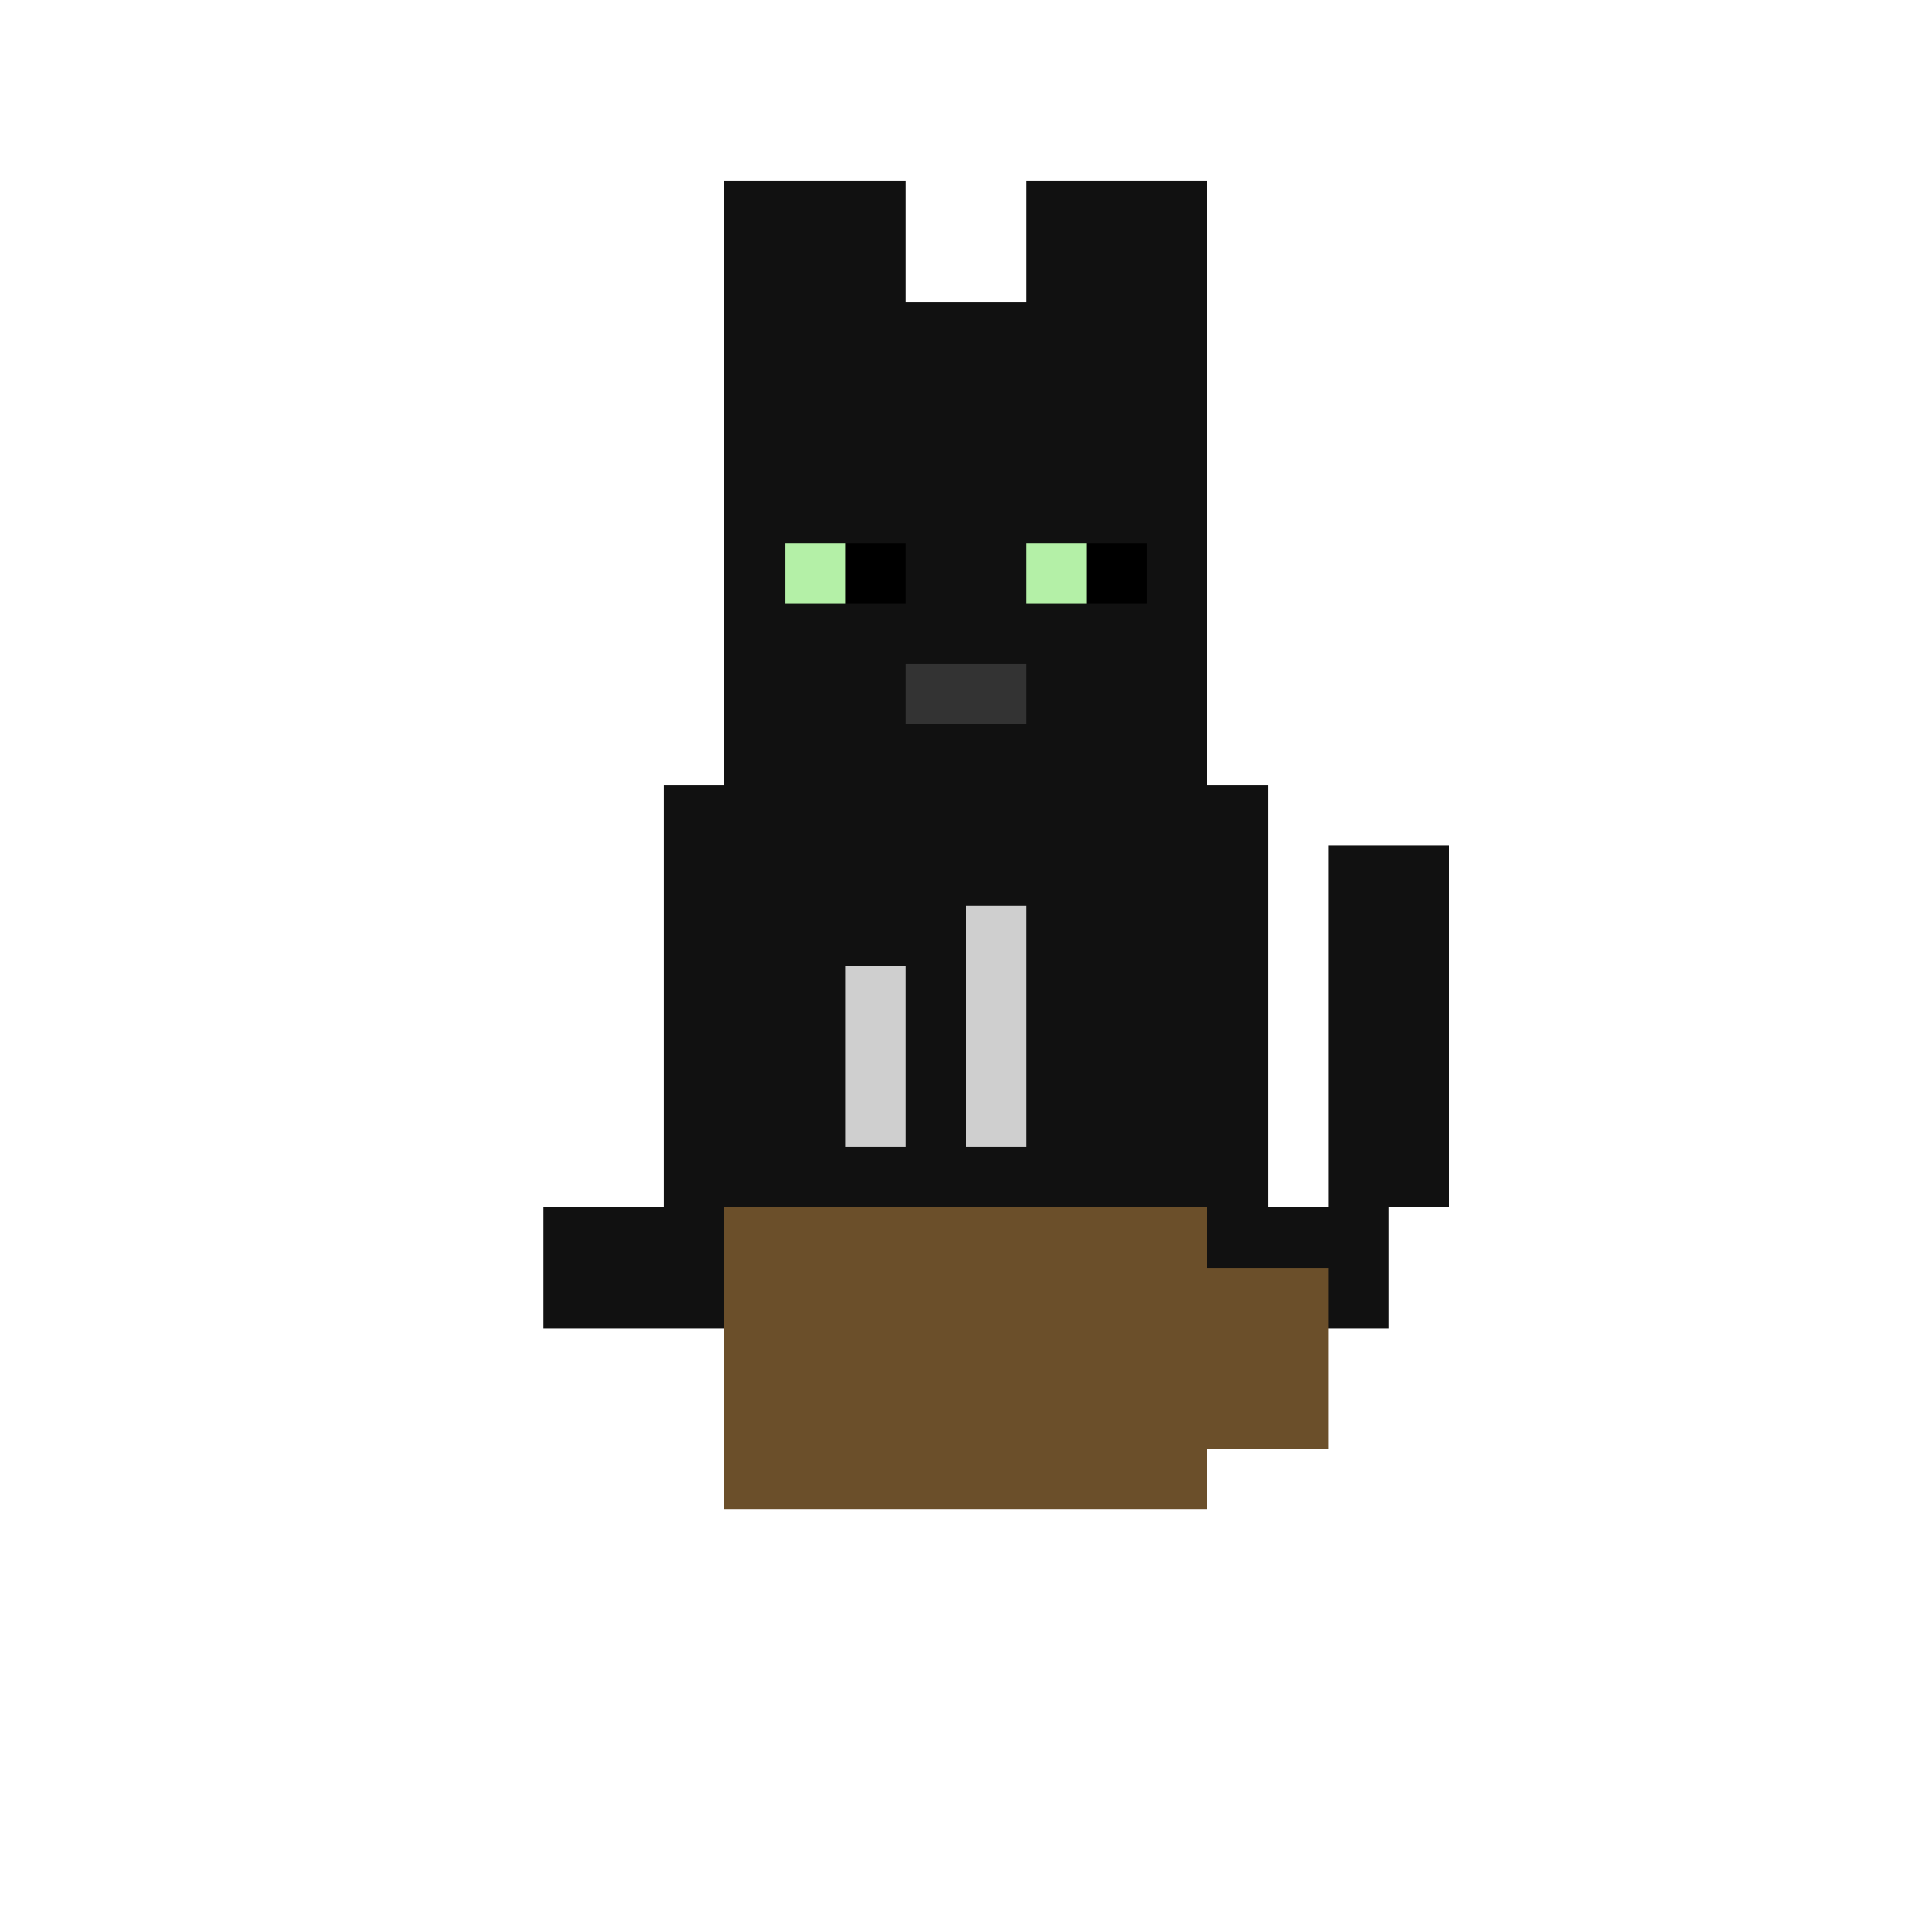
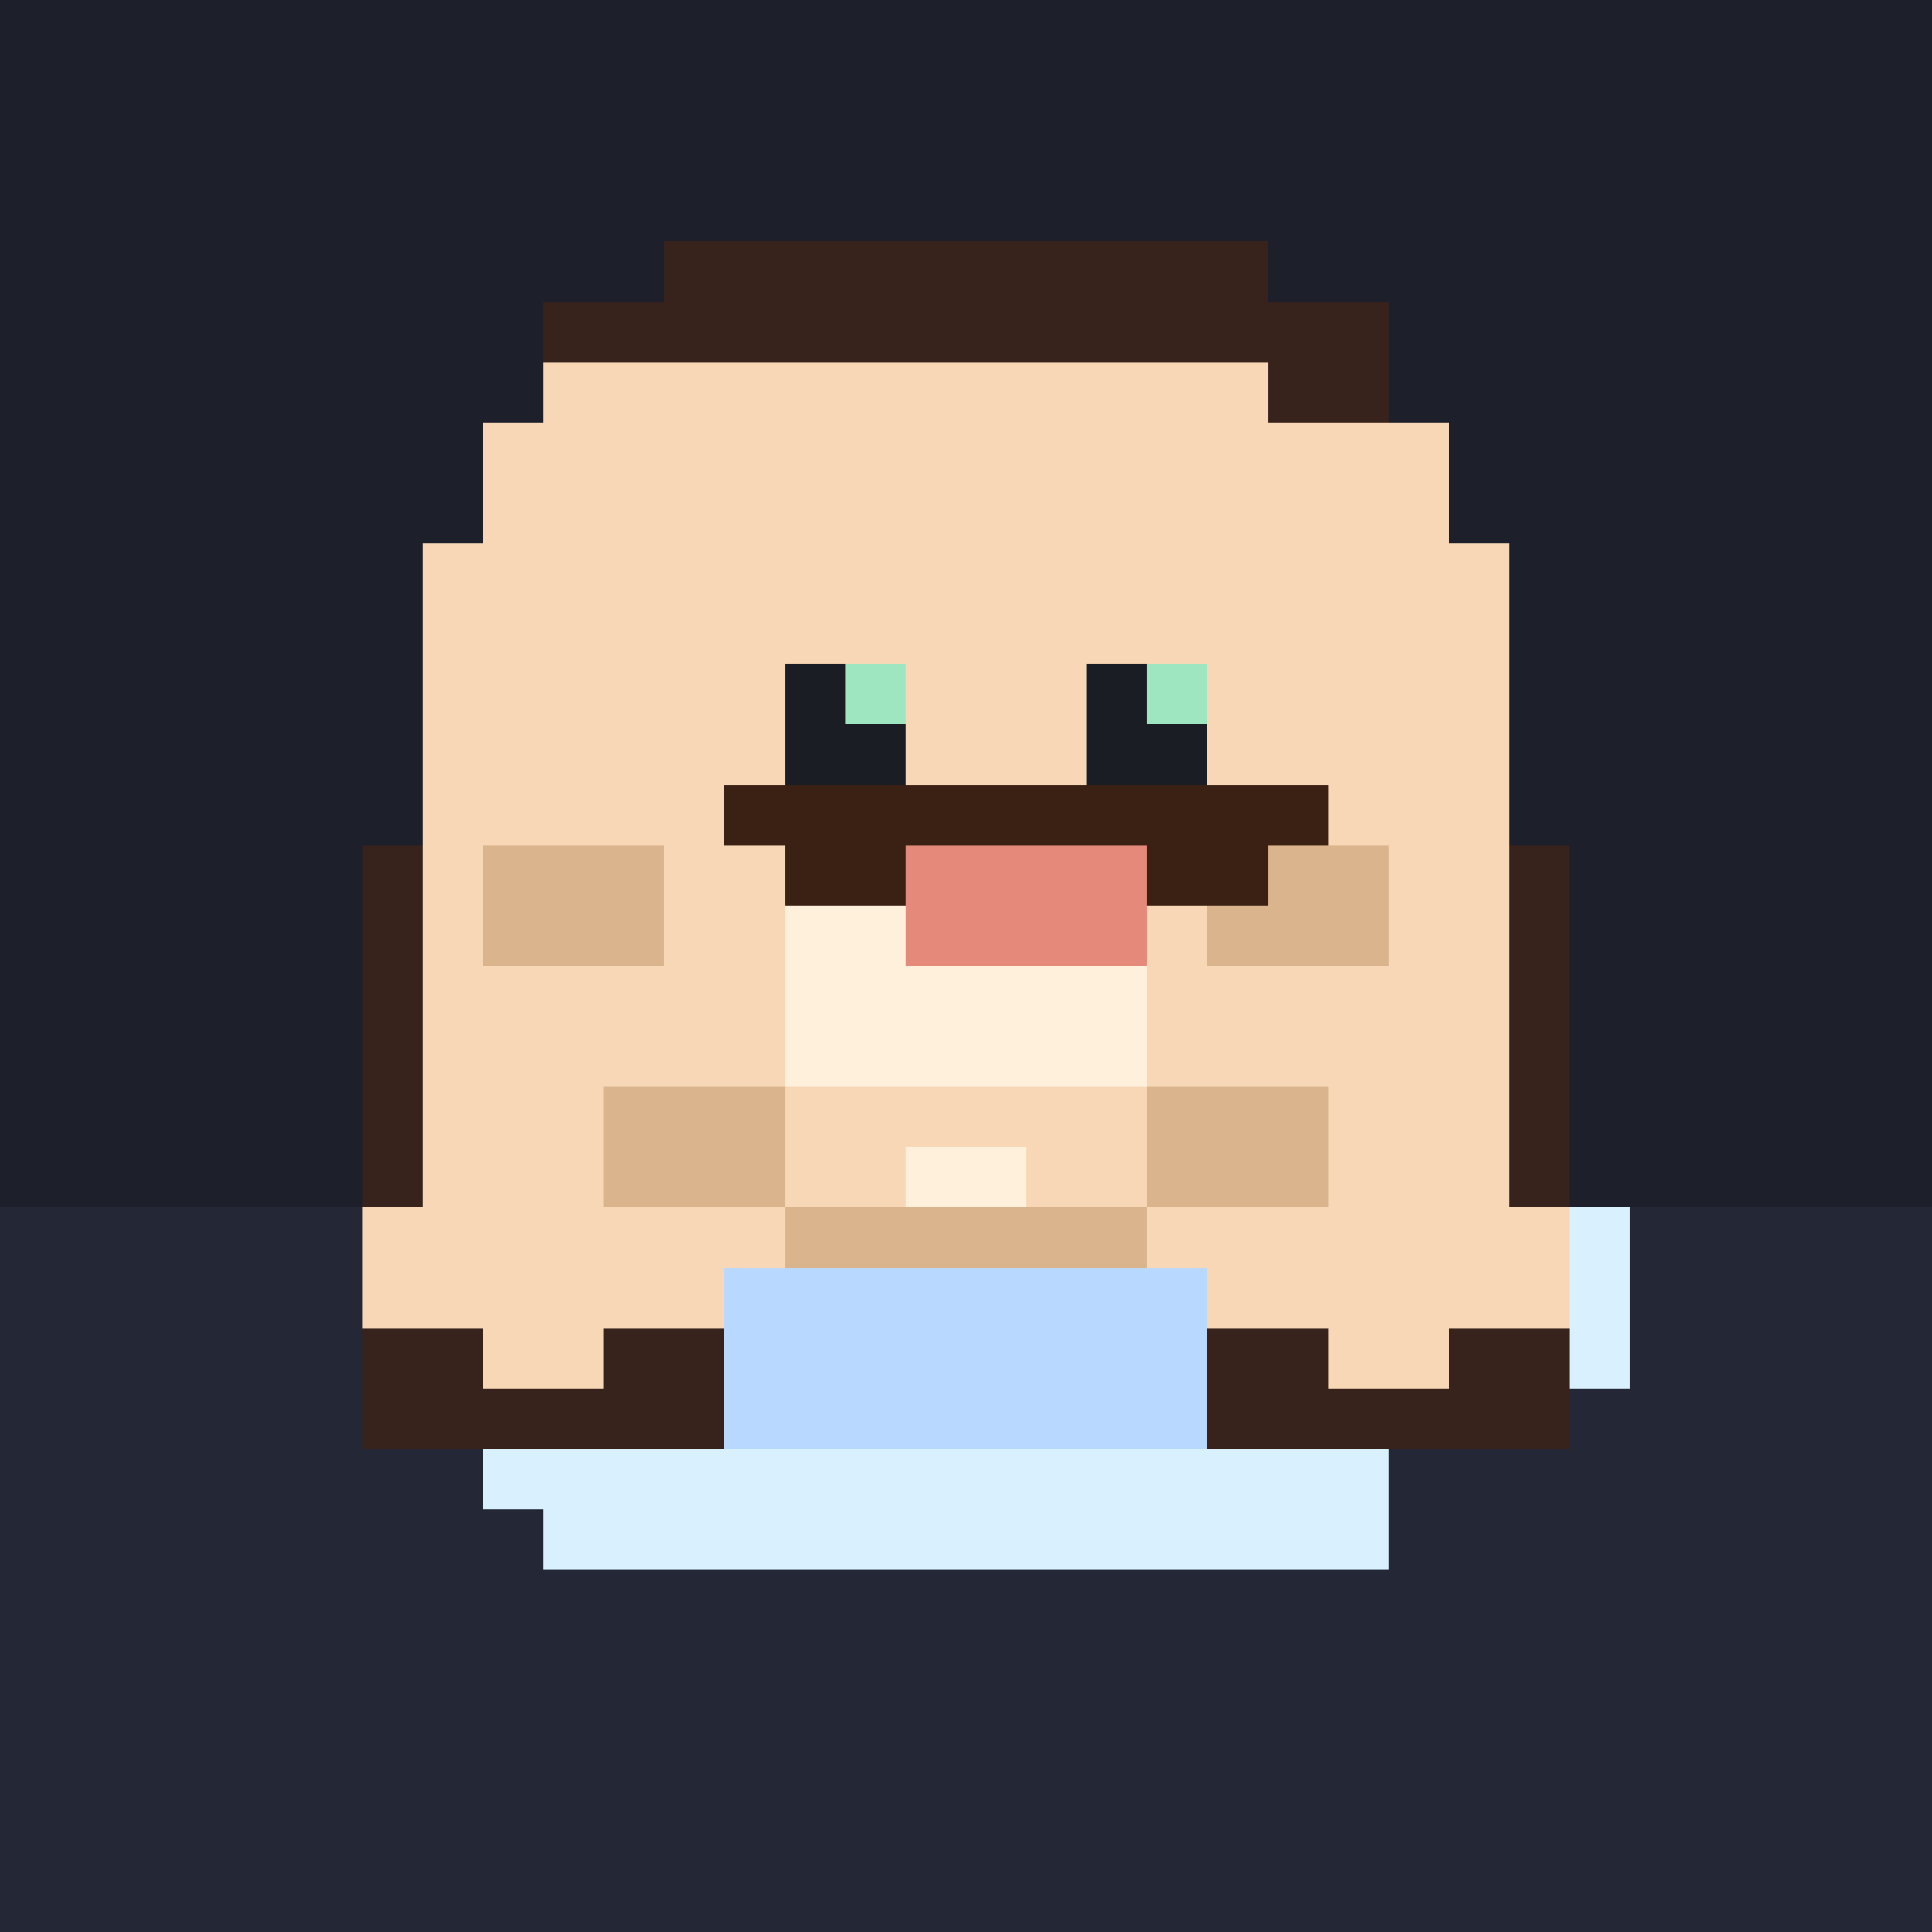
<svg xmlns="http://www.w3.org/2000/svg" viewBox="0 0 32 32" shape-rendering="crispEdges">
-   <rect x="12" y="5" width="8" height="8" fill="#111" />
-   <rect x="12" y="3" width="3" height="3" fill="#111" />
-   <rect x="17" y="3" width="3" height="3" fill="#111" />
-   <rect x="11" y="13" width="10" height="7" fill="#111" />
-   <rect x="9" y="20" width="4" height="2" fill="#111" />
-   <rect x="19" y="20" width="4" height="2" fill="#111" />
-   <rect x="22" y="14" width="2" height="6" fill="#111" />
-   <rect x="13" y="9" width="2" height="1" fill="#b4f0a7" />
-   <rect x="17" y="9" width="2" height="1" fill="#b4f0a7" />
-   <rect x="14" y="9" width="1" height="1" fill="#000" />
-   <rect x="18" y="9" width="1" height="1" fill="#000" />
-   <rect x="15" y="11" width="2" height="1" fill="#333" />
-   <rect x="12" y="20" width="8" height="5" fill="#6b4f2a" />
-   <rect x="20" y="21" width="2" height="3" fill="#6b4f2a" />
-   <rect x="14" y="16" width="1" height="3" fill="#cfcfcf" />
-   <rect x="16" y="15" width="1" height="4" fill="#cfcfcf" />
+   <rect width="32" height="32" fill="#1d1f2b" />
+   <rect x="0" y="20" width="32" height="12" fill="#242836" />
+   <g id="mug" fill="#d9f1ff">
+     <rect x="9" y="18" width="14" height="8" />
+     <rect x="8" y="19" width="1" height="6" />
+     <rect x="23" y="19" width="3" height="5" />
+     <rect x="26" y="20" width="1" height="3" />
+     <rect x="24" y="21" width="2" height="1" />
+     <rect x="24" y="22" width="1" height="1" />
+   </g>
+   <g fill="#b9d8ff">
+     <rect x="10" y="19" width="12" height="5" />
+     <rect x="11" y="20" width="10" height="3" />
+   </g>
+   <g fill="#f5faff">
+     <rect x="13" y="10" width="2" height="6">
+       <animate attributeName="y" values="10;9;10" dur="1.8s" repeatCount="indefinite" />
+     </rect>
+     <rect x="17" y="8" width="2" height="8">
+       <animate attributeName="y" values="8;7;8" dur="2.2s" repeatCount="indefinite" />
+     </rect>
+   </g>
+   <g fill="#38221c">
+     <rect x="7" y="9" width="18" height="12" />
+     <rect x="8" y="7" width="16" height="5" />
+     <rect x="9" y="5" width="14" height="4" />
+     <rect x="11" y="4" width="10" height="2" />
+     <rect x="6" y="14" width="4" height="7" />
+     <rect x="22" y="14" width="4" height="7" />
+     <rect x="6" y="19" width="6" height="5" />
+     <rect x="20" y="19" width="6" height="5" />
+     <rect x="23" y="10" width="2" height="4" />
+     <rect x="7" y="10" width="2" height="4" />
+   </g>
+   <g fill="#f8d7b6">
+     <rect x="9" y="6" width="12" height="2" />
+     <rect x="8" y="7" width="16" height="5" />
+     <rect x="7" y="9" width="18" height="7" />
+     <rect x="8" y="15" width="16" height="6" />
+     <rect x="9" y="18" width="14" height="3" />
+     <rect x="10" y="19" width="12" height="2" />
+     <rect x="7" y="16" width="4" height="5" />
+     <rect x="21" y="16" width="4" height="5" />
+     <rect x="6" y="20" width="5" height="2" />
+     <rect x="21" y="20" width="5" height="2" />
+   </g>
+   <g fill="#d9b48c">
+     <rect x="8" y="14" width="3" height="2" />
+     <rect x="20" y="14" width="3" height="2" />
+     <rect x="10" y="18" width="3" height="2" />
+     <rect x="19" y="18" width="3" height="2" />
+     <rect x="13" y="20" width="6" height="1" />
+   </g>
+   <g fill="#fff0dc">
+     <rect x="13" y="15" width="6" height="3" />
+     <rect x="14" y="14" width="4" height="1" />
+     <rect x="15" y="19" width="2" height="1" />
+   </g>
+   <rect x="13" y="11" width="2" height="2" fill="#1b1d24" />
+   <rect x="18" y="11" width="2" height="2" fill="#1b1d24" />
+   <rect x="14" y="11" width="1" height="1" fill="#9de6c0" />
+   <rect x="19" y="11" width="1" height="1" fill="#9de6c0" />
+   <rect x="12" y="13" width="10" height="1" fill="#3b2014" />
+   <rect x="13" y="14" width="8" height="1" fill="#3b2014" />
+   <rect x="15" y="14" width="4" height="2" fill="#e58a7a" />
+   <g fill="#f8d7b6">
+     <rect x="9" y="20" width="3" height="2" />
+     <rect x="20" y="20" width="3" height="2" />
+     <rect x="8" y="21" width="2" height="2" />
+     <rect x="22" y="21" width="2" height="2" />
+   </g>
</svg>
